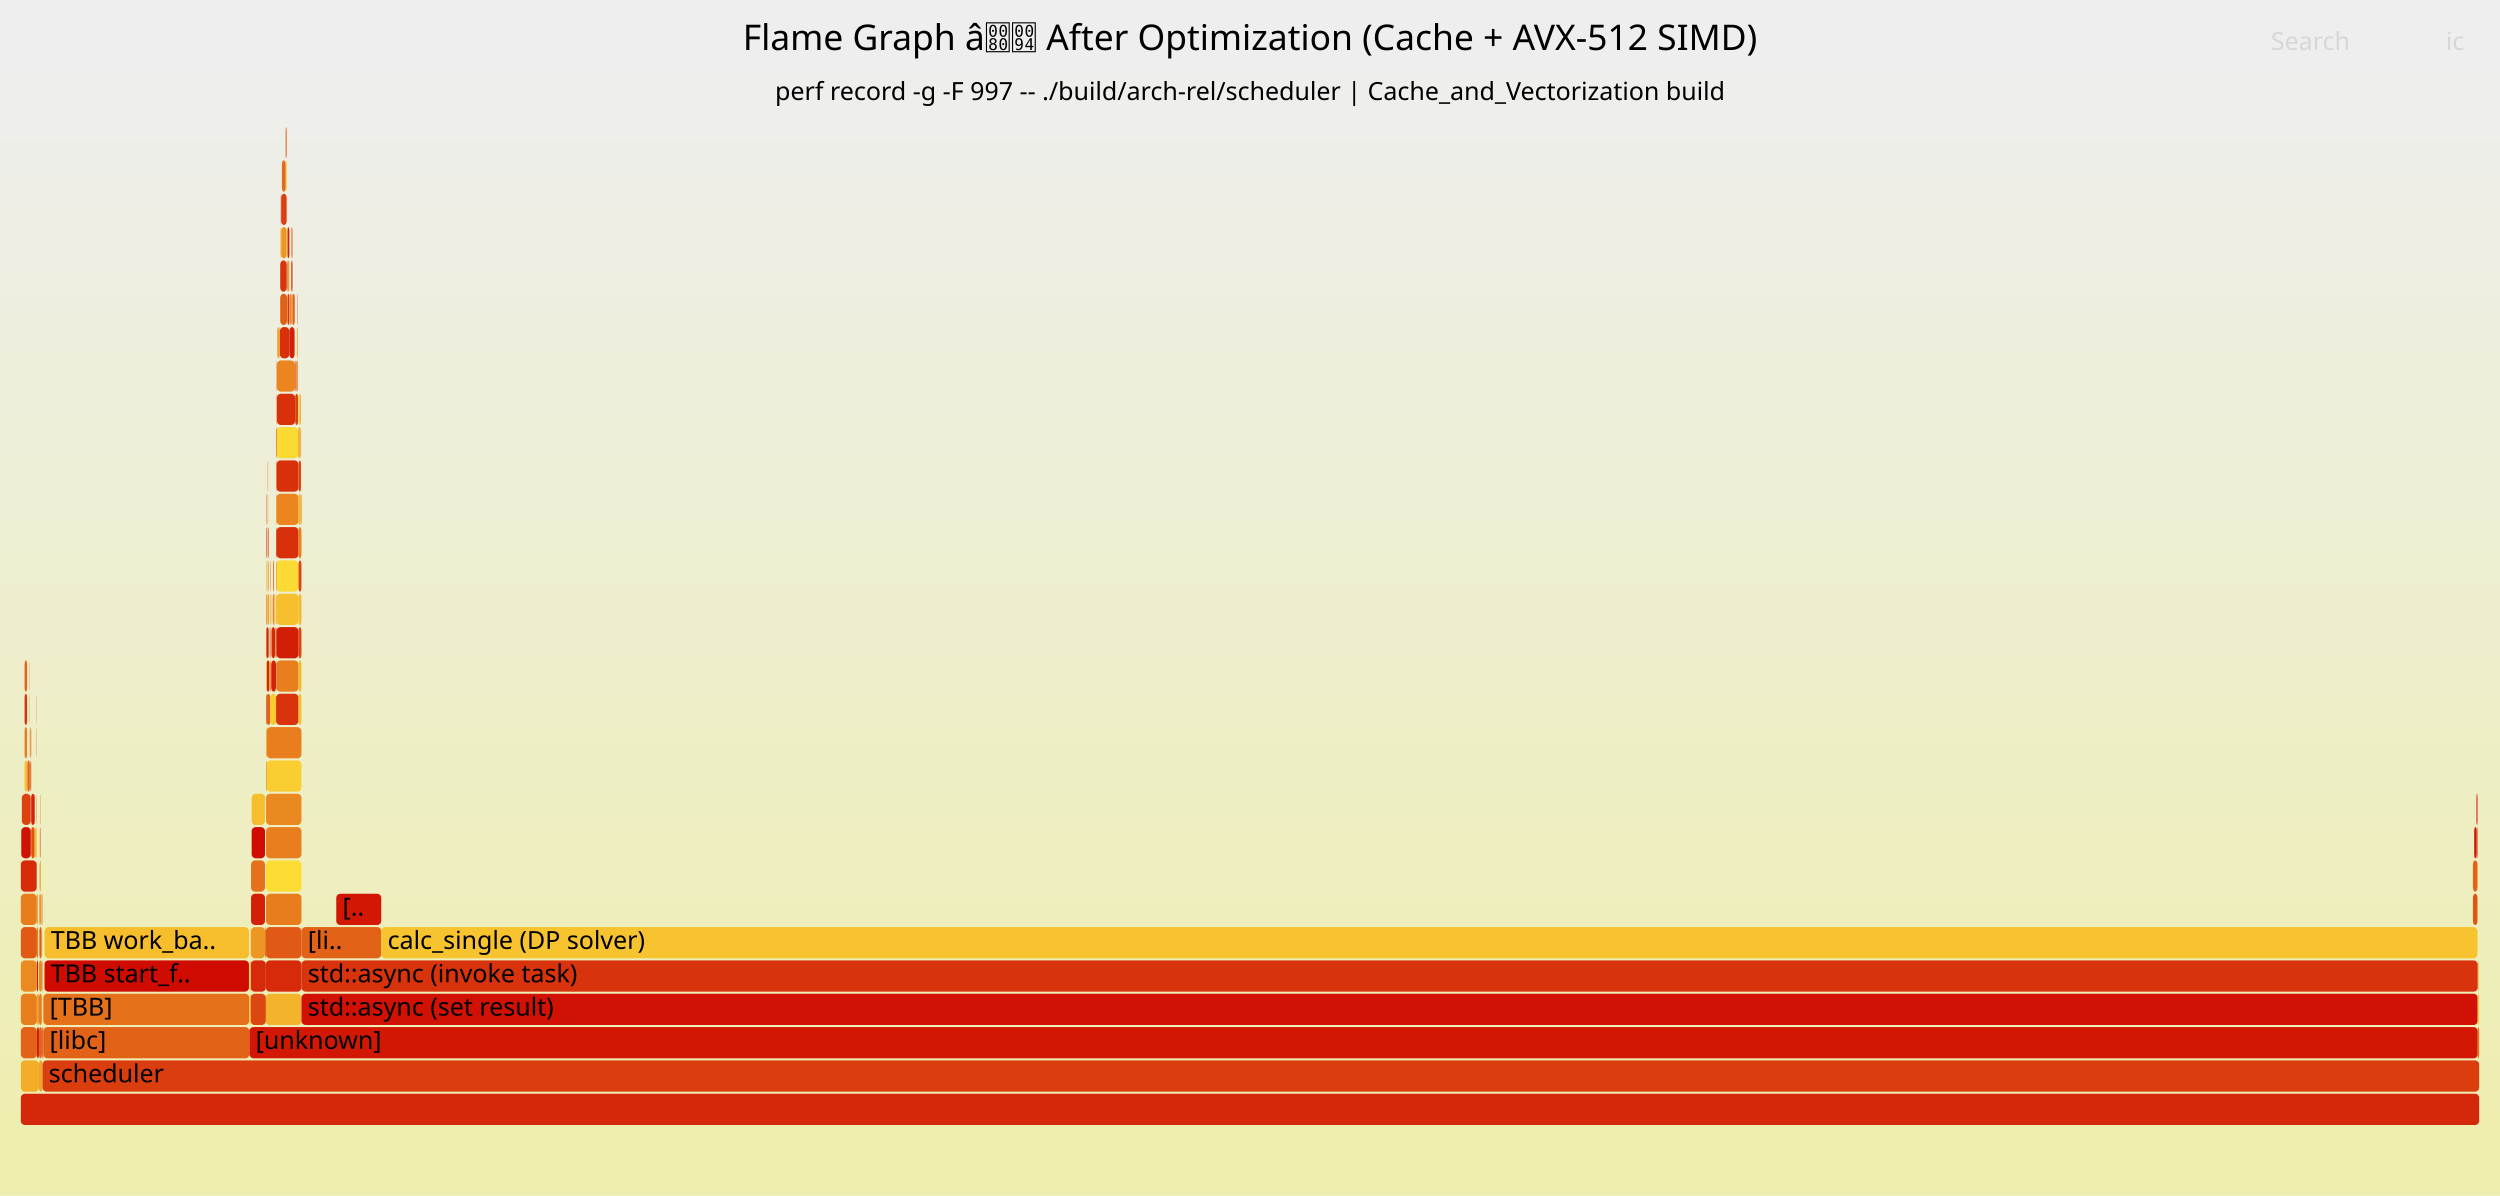
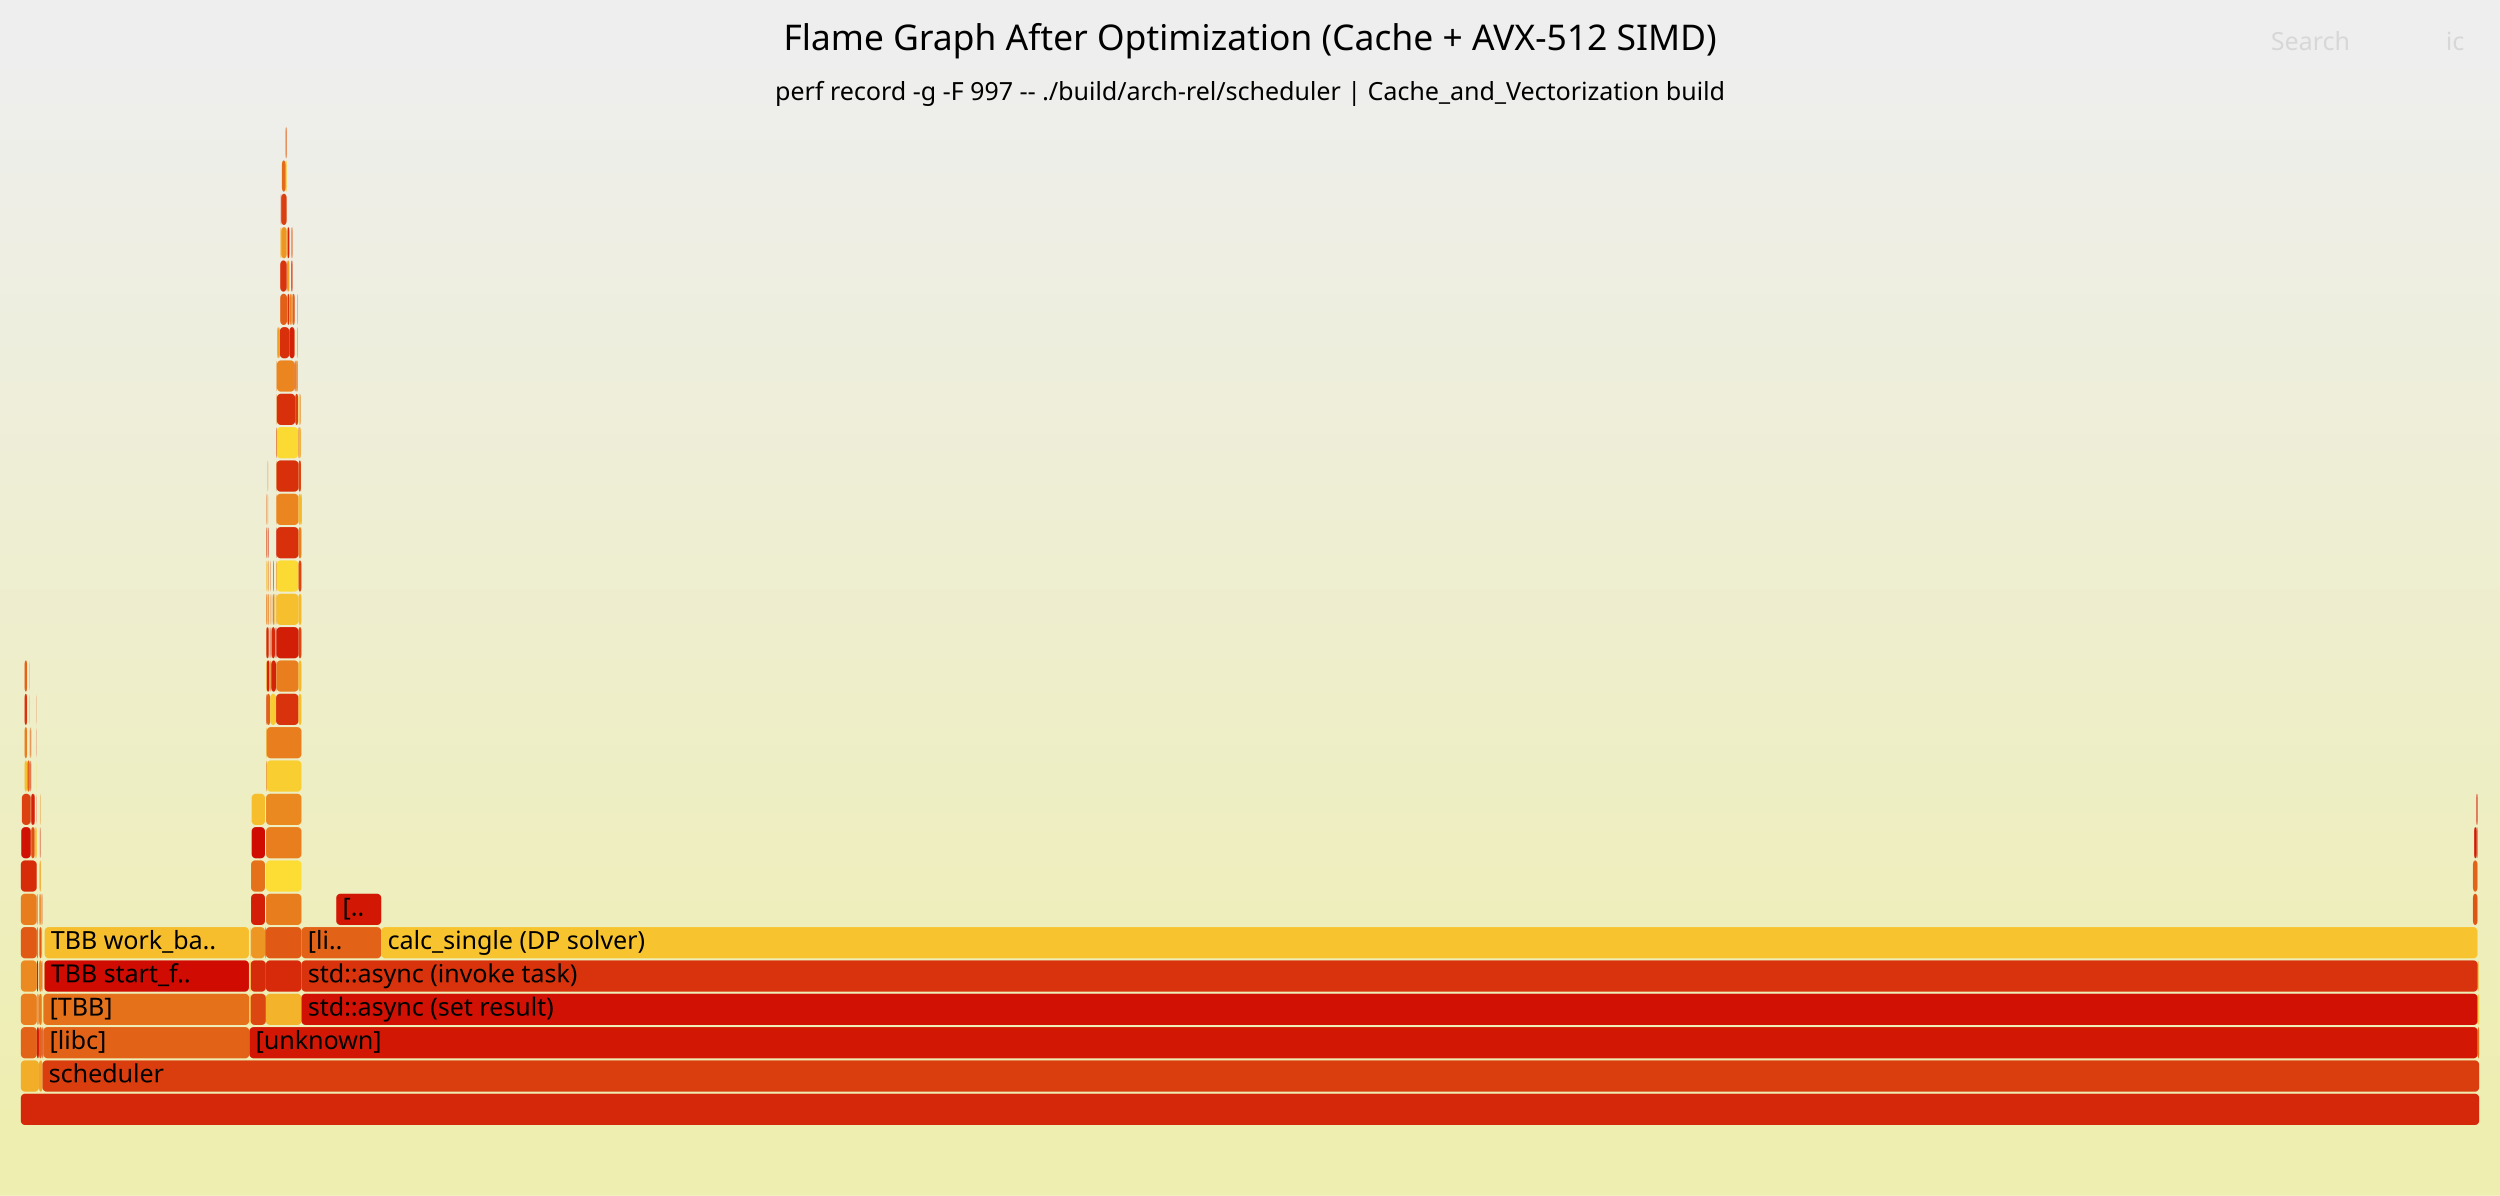
<svg xmlns="http://www.w3.org/2000/svg" version="1.1" width="1200" height="574" viewBox="0 0 1200 574">
  <defs>
    <linearGradient id="background" y1="0" y2="1" x1="0" x2="0">
      <stop stop-color="#eeeeee" offset="5%" />
      <stop stop-color="#eeeeb0" offset="95%" />
    </linearGradient>
  </defs>
  <style type="text/css">
	text { font-family:Verdana; font-size:12px; fill:rgb(0,0,0); }
	#search, #ignorecase { opacity:0.1; cursor:pointer; }
	#search:hover, #search.show, #ignorecase:hover, #ignorecase.show { opacity:1; }
	#subtitle { text-anchor:middle; font-color:rgb(160,160,160); }
	#title { text-anchor:middle; font-size:17px}
	#unzoom { cursor:pointer; }
	#frames &gt; *:hover { stroke:black; stroke-width:0.5; cursor:pointer; }
	.hide { display:none; }
	.parent { opacity:0.5; }
</style>
  <rect x="0.0" y="0" width="1200.0" height="574.0" fill="url(#background)" />
-   <text id="title" x="600.00" y="24">Flame Graph â After Optimization (Cache + AVX-512 SIMD)</text>
+   <text id="title" x="600.00" y="24">Flame Graph After Optimization (Cache + AVX-512 SIMD)</text>
  <text id="subtitle" x="600.00" y="48">perf record -g -F 997 -- ./build/arch-rel/scheduler  |  Cache_and_Vectorization build</text>
  <text id="details" x="10.00" y="557"> </text>
  <text id="unzoom" x="10.00" y="24" class="hide">Reset Zoom</text>
  <text id="search" x="1090.00" y="24">Search</text>
  <text id="ignorecase" x="1174.00" y="24">ic</text>
  <text id="matched" x="1090.00" y="557"> </text>
  <g id="frames">
    <g>
      <rect x="14.3" y="349" width="0.1" height="15.0" fill="rgb(231,121,29)" rx="2" ry="2" />
      <text x="17.34" y="359.5" />
    </g>
    <g>
      <rect x="141.7" y="189" width="1.4" height="15.0" fill="rgb(219,64,15)" rx="2" ry="2" />
      <text x="144.73" y="199.5" />
    </g>
    <g>
      <rect x="131.8" y="285" width="0.2" height="15.0" fill="rgb(224,91,21)" rx="2" ry="2" />
      <text x="134.76" y="295.5" />
    </g>
    <g>
      <rect x="18.7" y="461" width="1.4" height="15.0" fill="rgb(235,138,33)" rx="2" ry="2" />
      <text x="21.70" y="471.5" />
    </g>
    <g>
      <rect x="11.8" y="317" width="1.2" height="15.0" fill="rgb(226,98,23)" rx="2" ry="2" />
      <text x="14.81" y="327.5" />
    </g>
    <g>
      <rect x="127.7" y="301" width="0.3" height="15.0" fill="rgb(220,71,17)" rx="2" ry="2" />
      <text x="130.69" y="311.5" />
    </g>
    <g>
      <rect x="137.6" y="109" width="0.2" height="15.0" fill="rgb(254,226,54)" rx="2" ry="2" />
      <text x="140.60" y="119.5" />
    </g>
    <g>
      <rect x="132.7" y="269" width="10.6" height="15.0" fill="rgb(252,218,52)" rx="2" ry="2" />
      <text x="135.69" y="279.5" />
    </g>
    <g>
      <rect x="119.7" y="477" width="0.6" height="15.0" fill="rgb(251,213,51)" rx="2" ry="2" />
      <text x="122.72" y="487.5" />
    </g>
    <g>
      <rect x="127.7" y="349" width="0.3" height="15.0" fill="rgb(245,186,44)" rx="2" ry="2" />
      <text x="130.69" y="359.5" />
    </g>
    <g>
      <rect x="19.2" y="381" width="0.2" height="15.0" fill="rgb(235,140,33)" rx="2" ry="2" />
      <text x="22.20" y="391.5" />
    </g>
    <g>
      <rect x="120.3" y="461" width="7.3" height="15.0" fill="rgb(214,43,10)" rx="2" ry="2" />
      <text x="123.29" y="471.5" />
    </g>
    <g>
      <rect x="120.5" y="445" width="6.7" height="15.0" fill="rgb(237,150,36)" rx="2" ry="2" />
      <text x="123.49" y="455.5" />
    </g>
    <g>
      <rect x="130.2" y="285" width="0.2" height="15.0" fill="rgb(243,176,42)" rx="2" ry="2" />
      <text x="133.16" y="295.5" />
    </g>
    <g>
      <rect x="132.7" y="205" width="10.4" height="15.0" fill="rgb(252,218,52)" rx="2" ry="2" />
      <text x="135.69" y="215.5" />
    </g>
    <g>
      <rect x="132.5" y="269" width="0.2" height="15.0" fill="rgb(228,108,25)" rx="2" ry="2" />
      <text x="135.46" y="279.5" />
    </g>
    <g>
      <rect x="132.5" y="237" width="0.2" height="15.0" fill="rgb(233,129,30)" rx="2" ry="2" />
      <text x="135.46" y="247.5" />
    </g>
    <g>
      <rect x="1189.5" y="461" width="0.3" height="15.0" fill="rgb(243,176,42)" rx="2" ry="2" />
      <text x="1192.54" y="471.5" />
    </g>
    <g>
      <rect x="128.0" y="365" width="16.7" height="15.0" fill="rgb(249,206,49)" rx="2" ry="2" />
      <text x="131.02" y="375.5" />
    </g>
    <g>
      <rect x="128.0" y="317" width="1.4" height="15.0" fill="rgb(212,36,8)" rx="2" ry="2" />
      <text x="131.04" y="327.5" />
    </g>
    <g>
      <rect x="132.5" y="285" width="0.2" height="15.0" fill="rgb(233,129,30)" rx="2" ry="2" />
      <text x="135.46" y="295.5" />
    </g>
    <g>
      <rect x="120.5" y="429" width="6.7" height="15.0" fill="rgb(211,31,7)" rx="2" ry="2" />
      <text x="123.49" y="439.5" />
    </g>
    <g>
      <rect x="143.3" y="301" width="1.4" height="15.0" fill="rgb(220,71,17)" rx="2" ry="2" />
      <text x="146.30" y="311.5" />
    </g>
    <g>
      <rect x="17.6" y="413" width="0.1" height="15.0" fill="rgb(232,126,30)" rx="2" ry="2" />
      <text x="20.62" y="423.5" />
    </g>
    <g>
      <rect x="17.6" y="429" width="0.1" height="15.0" fill="rgb(210,23,5)" rx="2" ry="2" />
      <text x="20.62" y="439.5" />
    </g>
    <g>
      <rect x="17.7" y="477" width="0.6" height="15.0" fill="rgb(241,165,39)" rx="2" ry="2" />
      <text x="20.73" y="487.5" />
    </g>
    <g>
      <rect x="19.1" y="413" width="0.5" height="15.0" fill="rgb(241,167,40)" rx="2" ry="2" />
      <text x="22.05" y="423.5" />
    </g>
    <g>
      <rect x="128.0" y="349" width="16.7" height="15.0" fill="rgb(232,126,30)" rx="2" ry="2" />
      <text x="131.02" y="359.5" />
    </g>
    <g>
      <rect x="127.6" y="477" width="17.1" height="15.0" fill="rgb(243,179,42)" rx="2" ry="2" />
      <text x="130.64" y="487.5" />
    </g>
    <g>
      <rect x="18.7" y="477" width="1.4" height="15.0" fill="rgb(232,126,30)" rx="2" ry="2" />
      <text x="21.70" y="487.5" />
    </g>
    <g>
      <rect x="142.3" y="173" width="0.5" height="15.0" fill="rgb(228,108,25)" rx="2" ry="2" />
      <text x="145.32" y="183.5" />
    </g>
    <g>
      <rect x="17.9" y="429" width="0.3" height="15.0" fill="rgb(226,98,23)" rx="2" ry="2" />
      <text x="20.93" y="439.5" />
    </g>
    <g>
      <rect x="17.6" y="397" width="0.1" height="15.0" fill="rgb(227,104,24)" rx="2" ry="2" />
      <text x="20.62" y="407.5" />
    </g>
    <g>
      <rect x="18.9" y="429" width="0.7" height="15.0" fill="rgb(232,125,30)" rx="2" ry="2" />
      <text x="21.92" y="439.5" />
    </g>
    <g>
      <rect x="138.1" y="109" width="0.8" height="15.0" fill="rgb(212,35,8)" rx="2" ry="2" />
      <text x="141.05" y="119.5" />
    </g>
    <g>
      <rect x="134.6" y="109" width="0.2" height="15.0" fill="rgb(246,191,45)" rx="2" ry="2" />
      <text x="137.58" y="119.5" />
    </g>
    <g>
      <rect x="128.0" y="333" width="1.7" height="15.0" fill="rgb(226,99,23)" rx="2" ry="2" />
      <text x="131.02" y="343.5" />
    </g>
    <g>
      <rect x="132.9" y="189" width="8.8" height="15.0" fill="rgb(215,48,11)" rx="2" ry="2" />
      <text x="135.91" y="199.5" />
    </g>
    <g>
      <rect x="144.7" y="445" width="38.3" height="15.0" fill="rgb(226,98,23)" rx="2" ry="2" />
      <text x="147.74" y="455.5">[li..</text>
    </g>
    <g>
      <rect x="20.1" y="477" width="0.2" height="15.0" fill="rgb(250,209,50)" rx="2" ry="2" />
      <text x="23.08" y="487.5" />
    </g>
    <g>
      <rect x="13.1" y="365" width="1.2" height="15.0" fill="rgb(226,98,23)" rx="2" ry="2" />
      <text x="16.10" y="375.5" />
    </g>
    <g>
      <rect x="134.3" y="157" width="4.6" height="15.0" fill="rgb(215,48,11)" rx="2" ry="2" />
      <text x="137.27" y="167.5" />
    </g>
    <g>
      <rect x="132.5" y="173" width="0.2" height="15.0" fill="rgb(233,132,31)" rx="2" ry="2" />
      <text x="135.46" y="183.5" />
    </g>
    <g>
      <rect x="143.1" y="205" width="0.2" height="15.0" fill="rgb(219,64,15)" rx="2" ry="2" />
      <text x="146.07" y="215.5" />
    </g>
    <g>
      <rect x="132.5" y="205" width="0.2" height="15.0" fill="rgb(209,18,4)" rx="2" ry="2" />
      <text x="135.46" y="215.5" />
    </g>
    <g>
      <rect x="11.8" y="349" width="1.2" height="15.0" fill="rgb(232,126,30)" rx="2" ry="2" />
      <text x="14.81" y="359.5" />
    </g>
    <g>
      <rect x="132.7" y="253" width="10.6" height="15.0" fill="rgb(215,48,11)" rx="2" ry="2" />
      <text x="135.69" y="263.5" />
    </g>
    <g>
      <rect x="142.8" y="141" width="0.2" height="15.0" fill="rgb(226,98,23)" rx="2" ry="2" />
      <text x="145.80" y="151.5" />
    </g>
    <g>
      <rect x="143.3" y="253" width="1.4" height="15.0" fill="rgb(233,129,30)" rx="2" ry="2" />
      <text x="146.30" y="263.5" />
    </g>
    <g>
      <rect x="127.8" y="237" width="0.2" height="15.0" fill="rgb(226,98,23)" rx="2" ry="2" />
      <text x="130.78" y="247.5" />
    </g>
    <g>
      <rect x="20.8" y="493" width="98.9" height="15.0" fill="rgb(226,98,23)" rx="2" ry="2" />
      <text x="23.79" y="503.5">[libc]</text>
    </g>
    <g>
      <rect x="1187.0" y="413" width="2.2" height="15.0" fill="rgb(226,98,23)" rx="2" ry="2" />
      <text x="1190.01" y="423.5" />
    </g>
    <g>
      <rect x="14.4" y="349" width="0.3" height="15.0" fill="rgb(226,98,23)" rx="2" ry="2" />
      <text x="17.44" y="359.5" />
    </g>
    <g>
      <rect x="10.0" y="525" width="1180.0" height="15.0" fill="rgb(213,39,9)" rx="2" ry="2" />
      <text x="13.00" y="535.5" />
    </g>
    <g>
      <rect x="132.7" y="301" width="10.6" height="15.0" fill="rgb(211,30,7)" rx="2" ry="2" />
      <text x="135.69" y="311.5" />
    </g>
    <g>
      <rect x="144.5" y="237" width="0.2" height="15.0" fill="rgb(226,98,23)" rx="2" ry="2" />
      <text x="147.50" y="247.5" />
    </g>
    <g>
      <rect x="127.7" y="317" width="0.3" height="15.0" fill="rgb(245,186,44)" rx="2" ry="2" />
      <text x="130.69" y="327.5" />
    </g>
    <g>
      <rect x="17.7" y="445" width="0.6" height="15.0" fill="rgb(232,125,29)" rx="2" ry="2" />
      <text x="20.73" y="455.5" />
    </g>
    <g>
      <rect x="21.3" y="461" width="98.2" height="15.0" fill="rgb(207,11,2)" rx="2" ry="2" />
      <text x="24.34" y="471.5">TBB start_f..</text>
    </g>
    <g>
      <rect x="14.9" y="365" width="0.1" height="15.0" fill="rgb(222,82,19)" rx="2" ry="2" />
      <text x="17.86" y="375.5" />
    </g>
    <g>
      <rect x="132.2" y="301" width="0.3" height="15.0" fill="rgb(254,228,54)" rx="2" ry="2" />
      <text x="135.21" y="311.5" />
    </g>
    <g>
      <rect x="10.2" y="397" width="4.6" height="15.0" fill="rgb(208,18,4)" rx="2" ry="2" />
      <text x="13.24" y="407.5" />
    </g>
    <g>
      <rect x="129.7" y="317" width="0.2" height="15.0" fill="rgb(219,64,15)" rx="2" ry="2" />
      <text x="132.66" y="327.5" />
    </g>
    <g>
      <rect x="16.8" y="397" width="0.8" height="15.0" fill="rgb(247,196,46)" rx="2" ry="2" />
      <text x="19.78" y="407.5" />
    </g>
    <g>
      <rect x="143.3" y="189" width="0.9" height="15.0" fill="rgb(250,207,49)" rx="2" ry="2" />
      <text x="146.30" y="199.5" />
    </g>
    <g>
      <rect x="135.0" y="93" width="2.6" height="15.0" fill="rgb(218,64,15)" rx="2" ry="2" />
      <text x="138.04" y="103.5" />
    </g>
    <g>
      <rect x="18.5" y="477" width="0.2" height="15.0" fill="rgb(224,89,21)" rx="2" ry="2" />
      <text x="21.55" y="487.5" />
    </g>
    <g>
      <rect x="132.7" y="317" width="10.6" height="15.0" fill="rgb(232,126,30)" rx="2" ry="2" />
      <text x="135.69" y="327.5" />
    </g>
    <g>
      <rect x="18.7" y="493" width="1.4" height="15.0" fill="rgb(226,98,23)" rx="2" ry="2" />
      <text x="21.70" y="503.5" />
    </g>
    <g>
      <rect x="128.5" y="253" width="0.2" height="15.0" fill="rgb(221,75,18)" rx="2" ry="2" />
      <text x="131.51" y="263.5" />
    </g>
    <g>
      <rect x="132.5" y="189" width="0.2" height="15.0" fill="rgb(233,129,30)" rx="2" ry="2" />
      <text x="135.46" y="199.5" />
    </g>
    <g>
      <rect x="137.1" y="77" width="0.5" height="15.0" fill="rgb(248,200,48)" rx="2" ry="2" />
      <text x="140.08" y="87.5" />
    </g>
    <g>
      <rect x="119.7" y="493" width="1069.6" height="15.0" fill="rgb(210,24,5)" rx="2" ry="2" />
      <text x="122.71" y="503.5">[unknown]</text>
    </g>
    <g>
      <rect x="14.8" y="397" width="0.2" height="15.0" fill="rgb(234,136,32)" rx="2" ry="2" />
      <text x="17.77" y="407.5" />
    </g>
    <g>
      <rect x="128.5" y="285" width="0.4" height="15.0" fill="rgb(219,67,16)" rx="2" ry="2" />
      <text x="131.51" y="295.5" />
    </g>
    <g>
      <rect x="129.2" y="285" width="0.2" height="15.0" fill="rgb(251,214,51)" rx="2" ry="2" />
      <text x="132.17" y="295.5" />
    </g>
    <g>
      <rect x="120.8" y="381" width="6.4" height="15.0" fill="rgb(246,190,45)" rx="2" ry="2" />
      <text x="123.84" y="391.5" />
    </g>
    <g>
      <rect x="142.8" y="157" width="0.2" height="15.0" fill="rgb(216,51,12)" rx="2" ry="2" />
      <text x="145.80" y="167.5" />
    </g>
    <g>
      <rect x="17.7" y="461" width="0.6" height="15.0" fill="rgb(210,24,5)" rx="2" ry="2" />
      <text x="20.73" y="471.5" />
    </g>
    <g>
      <rect x="135.3" y="77" width="1.8" height="15.0" fill="rgb(228,107,25)" rx="2" ry="2" />
      <text x="138.35" y="87.5" />
    </g>
    <g>
      <rect x="142.8" y="173" width="0.2" height="15.0" fill="rgb(233,129,30)" rx="2" ry="2" />
      <text x="145.80" y="183.5" />
    </g>
    <g>
      <rect x="139.7" y="141" width="0.2" height="15.0" fill="rgb(228,108,25)" rx="2" ry="2" />
      <text x="142.74" y="151.5" />
    </g>
    <g>
      <rect x="132.5" y="301" width="0.2" height="15.0" fill="rgb(209,18,4)" rx="2" ry="2" />
      <text x="135.46" y="311.5" />
    </g>
    <g>
      <rect x="128.5" y="269" width="0.4" height="15.0" fill="rgb(233,129,30)" rx="2" ry="2" />
      <text x="131.51" y="279.5" />
    </g>
    <g>
      <rect x="127.7" y="397" width="17.0" height="15.0" fill="rgb(232,126,30)" rx="2" ry="2" />
      <text x="130.68" y="407.5" />
    </g>
    <g>
      <rect x="132.9" y="173" width="8.6" height="15.0" fill="rgb(234,133,31)" rx="2" ry="2" />
      <text x="135.91" y="183.5" />
    </g>
    <g>
      <rect x="14.9" y="349" width="0.1" height="15.0" fill="rgb(226,98,23)" rx="2" ry="2" />
      <text x="17.86" y="359.5" />
    </g>
    <g>
      <rect x="18.9" y="397" width="0.1" height="15.0" fill="rgb(246,191,45)" rx="2" ry="2" />
      <text x="21.92" y="407.5" />
    </g>
    <g>
      <rect x="144.7" y="477" width="1044.6" height="15.0" fill="rgb(208,17,4)" rx="2" ry="2" />
      <text x="147.74" y="487.5">std::async (set result)</text>
    </g>
    <g>
      <rect x="10.5" y="381" width="4.2" height="15.0" fill="rgb(219,66,15)" rx="2" ry="2" />
      <text x="13.48" y="391.5" />
    </g>
    <g>
      <rect x="144.2" y="189" width="0.2" height="15.0" fill="rgb(226,98,23)" rx="2" ry="2" />
      <text x="147.15" y="199.5" />
    </g>
    <g>
      <rect x="131.1" y="269" width="0.4" height="15.0" fill="rgb(226,98,23)" rx="2" ry="2" />
      <text x="134.06" y="279.5" />
    </g>
    <g>
      <rect x="128.9" y="301" width="0.2" height="15.0" fill="rgb(213,40,9)" rx="2" ry="2" />
      <text x="131.88" y="311.5" />
    </g>
    <g>
      <rect x="132.5" y="333" width="10.8" height="15.0" fill="rgb(216,51,12)" rx="2" ry="2" />
      <text x="135.46" y="343.5" />
    </g>
    <g>
      <rect x="20.1" y="493" width="0.3" height="15.0" fill="rgb(210,24,5)" rx="2" ry="2" />
      <text x="23.08" y="503.5" />
    </g>
    <g>
      <rect x="1189.8" y="477" width="0.2" height="15.0" fill="rgb(247,193,46)" rx="2" ry="2" />
      <text x="1192.77" y="487.5" />
    </g>
    <g>
      <rect x="142.5" y="157" width="0.3" height="15.0" fill="rgb(250,207,49)" rx="2" ry="2" />
      <text x="145.54" y="167.5" />
    </g>
    <g>
      <rect x="128.0" y="285" width="0.3" height="15.0" fill="rgb(232,126,30)" rx="2" ry="2" />
      <text x="131.04" y="295.5" />
    </g>
    <g>
      <rect x="129.9" y="317" width="0.3" height="15.0" fill="rgb(226,98,23)" rx="2" ry="2" />
      <text x="132.94" y="327.5" />
    </g>
    <g>
      <rect x="120.3" y="477" width="7.3" height="15.0" fill="rgb(220,71,17)" rx="2" ry="2" />
      <text x="123.29" y="487.5" />
    </g>
    <g>
      <rect x="119.9" y="461" width="0.4" height="15.0" fill="rgb(247,193,46)" rx="2" ry="2" />
      <text x="122.91" y="471.5" />
    </g>
    <g>
      <rect x="161.4" y="429" width="21.6" height="15.0" fill="rgb(210,24,5)" rx="2" ry="2" />
      <text x="164.42" y="439.5">[..</text>
    </g>
    <g>
      <rect x="1187.0" y="429" width="2.2" height="15.0" fill="rgb(223,86,20)" rx="2" ry="2" />
      <text x="1190.01" y="439.5" />
    </g>
    <g>
      <rect x="11.8" y="365" width="1.2" height="15.0" fill="rgb(247,193,46)" rx="2" ry="2" />
      <text x="14.81" y="375.5" />
    </g>
    <g>
      <rect x="18.3" y="477" width="0.2" height="15.0" fill="rgb(232,125,29)" rx="2" ry="2" />
      <text x="21.30" y="487.5" />
    </g>
    <g>
      <rect x="144.7" y="461" width="1044.6" height="15.0" fill="rgb(216,51,12)" rx="2" ry="2" />
      <text x="147.74" y="471.5">std::async (invoke task)</text>
    </g>
    <g>
      <rect x="10.0" y="493" width="7.7" height="15.0" fill="rgb(226,98,23)" rx="2" ry="2" />
      <text x="13.00" y="503.5" />
    </g>
    <g>
      <rect x="21.2" y="461" width="0.1" height="15.0" fill="rgb(254,228,54)" rx="2" ry="2" />
      <text x="24.20" y="471.5" />
    </g>
    <g>
      <rect x="143.3" y="333" width="1.4" height="15.0" fill="rgb(246,191,45)" rx="2" ry="2" />
      <text x="146.30" y="343.5" />
    </g>
    <g>
      <rect x="139.7" y="125" width="0.2" height="15.0" fill="rgb(209,18,4)" rx="2" ry="2" />
      <text x="142.74" y="135.5" />
    </g>
    <g>
      <rect x="10.0" y="461" width="7.7" height="15.0" fill="rgb(235,138,33)" rx="2" ry="2" />
      <text x="13.00" y="471.5" />
    </g>
    <g>
      <rect x="127.7" y="413" width="17.0" height="15.0" fill="rgb(253,221,52)" rx="2" ry="2" />
      <text x="130.68" y="423.5" />
    </g>
    <g>
      <rect x="128.5" y="221" width="0.2" height="15.0" fill="rgb(232,126,30)" rx="2" ry="2" />
      <text x="131.51" y="231.5" />
    </g>
    <g>
      <rect x="138.9" y="157" width="2.5" height="15.0" fill="rgb(212,32,7)" rx="2" ry="2" />
      <text x="141.93" y="167.5" />
    </g>
    <g>
      <rect x="10.0" y="445" width="7.7" height="15.0" fill="rgb(224,89,21)" rx="2" ry="2" />
      <text x="13.00" y="455.5" />
    </g>
    <g>
      <rect x="127.7" y="381" width="17.0" height="15.0" fill="rgb(234,137,32)" rx="2" ry="2" />
      <text x="130.69" y="391.5" />
    </g>
    <g>
      <rect x="20.8" y="477" width="98.8" height="15.0" fill="rgb(229,113,27)" rx="2" ry="2" />
      <text x="23.82" y="487.5">[TBB]</text>
    </g>
    <g>
      <rect x="140.4" y="141" width="1.0" height="15.0" fill="rgb(226,98,23)" rx="2" ry="2" />
      <text x="143.41" y="151.5" />
    </g>
    <g>
      <rect x="138.1" y="125" width="0.8" height="15.0" fill="rgb(239,159,38)" rx="2" ry="2" />
      <text x="141.05" y="135.5" />
    </g>
    <g>
      <rect x="143.3" y="269" width="1.4" height="15.0" fill="rgb(220,71,17)" rx="2" ry="2" />
      <text x="146.30" y="279.5" />
    </g>
    <g>
      <rect x="127.7" y="365" width="0.3" height="15.0" fill="rgb(232,126,30)" rx="2" ry="2" />
      <text x="130.69" y="375.5" />
    </g>
    <g>
      <rect x="137.6" y="125" width="0.2" height="15.0" fill="rgb(228,108,25)" rx="2" ry="2" />
      <text x="140.60" y="135.5" />
    </g>
    <g>
      <rect x="11.8" y="333" width="1.2" height="15.0" fill="rgb(216,51,12)" rx="2" ry="2" />
      <text x="14.81" y="343.5" />
    </g>
    <g>
      <rect x="129.7" y="285" width="0.2" height="15.0" fill="rgb(233,129,30)" rx="2" ry="2" />
      <text x="132.66" y="295.5" />
    </g>
    <g>
      <rect x="143.3" y="285" width="1.4" height="15.0" fill="rgb(245,186,44)" rx="2" ry="2" />
      <text x="146.30" y="295.5" />
    </g>
    <g>
      <rect x="17.7" y="493" width="1.0" height="15.0" fill="rgb(210,24,5)" rx="2" ry="2" />
      <text x="20.73" y="503.5" />
    </g>
    <g>
      <rect x="10.0" y="477" width="7.7" height="15.0" fill="rgb(232,126,30)" rx="2" ry="2" />
      <text x="13.00" y="487.5" />
    </g>
    <g>
      <rect x="130.2" y="317" width="2.3" height="15.0" fill="rgb(212,36,8)" rx="2" ry="2" />
      <text x="133.16" y="327.5" />
    </g>
    <g>
      <rect x="141.7" y="173" width="0.3" height="15.0" fill="rgb(226,99,23)" rx="2" ry="2" />
      <text x="144.73" y="183.5" />
    </g>
    <g>
      <rect x="120.8" y="397" width="6.4" height="15.0" fill="rgb(207,11,2)" rx="2" ry="2" />
      <text x="123.84" y="407.5" />
    </g>
    <g>
      <rect x="132.5" y="317" width="0.2" height="15.0" fill="rgb(228,108,25)" rx="2" ry="2" />
      <text x="135.46" y="327.5" />
    </g>
    <g>
      <rect x="128.7" y="253" width="0.2" height="15.0" fill="rgb(209,19,4)" rx="2" ry="2" />
      <text x="131.70" y="263.5" />
    </g>
    <g>
      <rect x="127.7" y="253" width="0.3" height="15.0" fill="rgb(220,71,17)" rx="2" ry="2" />
      <text x="130.71" y="263.5" />
    </g>
    <g>
      <rect x="10.0" y="509" width="8.7" height="15.0" fill="rgb(242,173,41)" rx="2" ry="2" />
      <text x="13.00" y="519.5" />
    </g>
    <g>
      <rect x="10.0" y="429" width="7.6" height="15.0" fill="rgb(232,125,30)" rx="2" ry="2" />
      <text x="13.00" y="439.5" />
    </g>
    <g>
      <rect x="128.0" y="301" width="0.9" height="15.0" fill="rgb(213,41,9)" rx="2" ry="2" />
      <text x="131.04" y="311.5" />
    </g>
    <g>
      <rect x="119.7" y="461" width="0.2" height="15.0" fill="rgb(249,204,48)" rx="2" ry="2" />
      <text x="122.72" y="471.5" />
    </g>
    <g>
      <rect x="183.0" y="445" width="1006.2" height="15.0" fill="rgb(247,196,47)" rx="2" ry="2" />
      <text x="186.04" y="455.5">calc_single (DP solver)</text>
    </g>
    <g>
      <rect x="137.1" y="61" width="0.5" height="15.0" fill="rgb(226,98,23)" rx="2" ry="2" />
      <text x="140.08" y="71.5" />
    </g>
    <g>
      <rect x="127.6" y="445" width="17.1" height="15.0" fill="rgb(224,89,21)" rx="2" ry="2" />
      <text x="130.64" y="455.5" />
    </g>
    <g>
      <rect x="21.4" y="445" width="98.1" height="15.0" fill="rgb(246,190,45)" rx="2" ry="2" />
      <text x="24.38" y="455.5">TBB work_ba..</text>
    </g>
    <g>
      <rect x="1188.7" y="381" width="0.5" height="15.0" fill="rgb(210,24,5)" rx="2" ry="2" />
      <text x="1191.66" y="391.5" />
    </g>
    <g>
      <rect x="134.8" y="109" width="0.2" height="15.0" fill="rgb(233,129,30)" rx="2" ry="2" />
      <text x="137.80" y="119.5" />
    </g>
    <g>
      <rect x="14.8" y="381" width="0.2" height="15.0" fill="rgb(212,34,8)" rx="2" ry="2" />
      <text x="17.77" y="391.5" />
    </g>
    <g>
      <rect x="127.7" y="333" width="0.3" height="15.0" fill="rgb(220,71,17)" rx="2" ry="2" />
      <text x="130.69" y="343.5" />
    </g>
    <g>
      <rect x="143.3" y="317" width="1.4" height="15.0" fill="rgb(245,186,44)" rx="2" ry="2" />
      <text x="146.30" y="327.5" />
    </g>
    <g>
      <rect x="133.4" y="157" width="0.9" height="15.0" fill="rgb(239,159,38)" rx="2" ry="2" />
      <text x="136.38" y="167.5" />
    </g>
    <g>
      <rect x="132.7" y="237" width="10.6" height="15.0" fill="rgb(234,133,31)" rx="2" ry="2" />
      <text x="135.69" y="247.5" />
    </g>
    <g>
      <rect x="17.6" y="333" width="0.1" height="15.0" fill="rgb(219,67,16)" rx="2" ry="2" />
      <text x="20.62" y="343.5" />
    </g>
    <g>
      <rect x="15.0" y="381" width="1.6" height="15.0" fill="rgb(212,34,8)" rx="2" ry="2" />
      <text x="17.99" y="391.5" />
    </g>
    <g>
      <rect x="143.3" y="205" width="1.1" height="15.0" fill="rgb(245,186,44)" rx="2" ry="2" />
      <text x="146.30" y="215.5" />
    </g>
    <g>
      <rect x="142.0" y="173" width="0.3" height="15.0" fill="rgb(233,132,31)" rx="2" ry="2" />
      <text x="144.97" y="183.5" />
    </g>
    <g>
      <rect x="131.5" y="285" width="0.2" height="15.0" fill="rgb(254,228,54)" rx="2" ry="2" />
      <text x="134.50" y="295.5" />
    </g>
    <g>
      <rect x="127.2" y="445" width="0.4" height="15.0" fill="rgb(226,98,23)" rx="2" ry="2" />
      <text x="130.20" y="455.5" />
    </g>
    <g>
      <rect x="132.5" y="253" width="0.2" height="15.0" fill="rgb(209,18,4)" rx="2" ry="2" />
      <text x="135.46" y="263.5" />
    </g>
    <g>
      <rect x="17.6" y="381" width="0.1" height="15.0" fill="rgb(207,9,2)" rx="2" ry="2" />
      <text x="20.62" y="391.5" />
    </g>
    <g>
      <rect x="139.9" y="109" width="0.5" height="15.0" fill="rgb(226,98,23)" rx="2" ry="2" />
      <text x="142.89" y="119.5" />
    </g>
    <g>
      <rect x="18.9" y="445" width="1.1" height="15.0" fill="rgb(224,89,21)" rx="2" ry="2" />
      <text x="21.85" y="455.5" />
    </g>
    <g>
      <rect x="20.1" y="445" width="0.2" height="15.0" fill="rgb(250,208,49)" rx="2" ry="2" />
      <text x="23.08" y="455.5" />
    </g>
    <g>
      <rect x="128.5" y="237" width="0.2" height="15.0" fill="rgb(233,131,31)" rx="2" ry="2" />
      <text x="131.51" y="247.5" />
    </g>
    <g>
      <rect x="132.7" y="285" width="10.6" height="15.0" fill="rgb(246,191,45)" rx="2" ry="2" />
      <text x="135.69" y="295.5" />
    </g>
    <g>
      <rect x="17.8" y="429" width="0.1" height="15.0" fill="rgb(247,194,46)" rx="2" ry="2" />
      <text x="20.79" y="439.5" />
    </g>
    <g>
      <rect x="120.5" y="413" width="6.7" height="15.0" fill="rgb(229,113,27)" rx="2" ry="2" />
      <text x="123.49" y="423.5" />
    </g>
    <g>
      <rect x="15.0" y="397" width="1.6" height="15.0" fill="rgb(222,82,19)" rx="2" ry="2" />
      <text x="17.99" y="407.5" />
    </g>
    <g>
      <rect x="127.7" y="269" width="0.3" height="15.0" fill="rgb(245,186,44)" rx="2" ry="2" />
      <text x="130.69" y="279.5" />
    </g>
    <g>
      <rect x="129.4" y="317" width="0.3" height="15.0" fill="rgb(250,211,50)" rx="2" ry="2" />
      <text x="132.41" y="327.5" />
    </g>
    <g>
      <rect x="10.0" y="413" width="7.6" height="15.0" fill="rgb(214,44,10)" rx="2" ry="2" />
      <text x="13.00" y="423.5" />
    </g>
    <g>
      <rect x="132.7" y="221" width="10.6" height="15.0" fill="rgb(215,48,11)" rx="2" ry="2" />
      <text x="135.69" y="231.5" />
    </g>
    <g>
      <rect x="17.6" y="365" width="0.1" height="15.0" fill="rgb(250,211,50)" rx="2" ry="2" />
      <text x="20.62" y="375.5" />
    </g>
    <g>
      <rect x="20.1" y="461" width="0.2" height="15.0" fill="rgb(210,24,5)" rx="2" ry="2" />
      <text x="23.08" y="471.5" />
    </g>
    <g>
      <rect x="134.8" y="93" width="0.2" height="15.0" fill="rgb(209,19,4)" rx="2" ry="2" />
      <text x="137.80" y="103.5" />
    </g>
    <g>
      <rect x="18.7" y="509" width="1.7" height="15.0" fill="rgb(240,163,39)" rx="2" ry="2" />
      <text x="21.70" y="519.5" />
    </g>
    <g>
      <rect x="20.1" y="429" width="0.2" height="15.0" fill="rgb(217,56,13)" rx="2" ry="2" />
      <text x="23.08" y="439.5" />
    </g>
    <g>
      <rect x="14.3" y="333" width="0.1" height="15.0" fill="rgb(226,98,23)" rx="2" ry="2" />
      <text x="17.34" y="343.5" />
    </g>
    <g>
      <rect x="129.7" y="269" width="0.2" height="15.0" fill="rgb(226,99,23)" rx="2" ry="2" />
      <text x="132.66" y="279.5" />
    </g>
    <g>
      <rect x="129.7" y="301" width="0.2" height="15.0" fill="rgb(214,43,10)" rx="2" ry="2" />
      <text x="132.66" y="311.5" />
    </g>
    <g>
      <rect x="139.9" y="141" width="0.5" height="15.0" fill="rgb(233,129,30)" rx="2" ry="2" />
      <text x="142.89" y="151.5" />
    </g>
    <g>
      <rect x="137.8" y="141" width="0.3" height="15.0" fill="rgb(235,139,33)" rx="2" ry="2" />
      <text x="140.83" y="151.5" />
    </g>
    <g>
      <rect x="127.7" y="285" width="0.3" height="15.0" fill="rgb(233,129,30)" rx="2" ry="2" />
      <text x="130.69" y="295.5" />
    </g>
    <g>
      <rect x="129.2" y="301" width="0.2" height="15.0" fill="rgb(233,129,30)" rx="2" ry="2" />
      <text x="132.17" y="311.5" />
    </g>
    <g>
      <rect x="20.4" y="509" width="1169.6" height="15.0" fill="rgb(218,62,14)" rx="2" ry="2" />
      <text x="23.37" y="519.5">scheduler</text>
    </g>
    <g>
      <rect x="133.1" y="157" width="0.3" height="15.0" fill="rgb(235,139,33)" rx="2" ry="2" />
      <text x="136.13" y="167.5" />
    </g>
    <g>
      <rect x="19.6" y="429" width="0.4" height="15.0" fill="rgb(241,167,40)" rx="2" ry="2" />
      <text x="22.63" y="439.5" />
    </g>
    <g>
      <rect x="130.2" y="301" width="0.2" height="15.0" fill="rgb(230,115,27)" rx="2" ry="2" />
      <text x="133.16" y="311.5" />
    </g>
    <g>
      <rect x="141.4" y="157" width="0.1" height="15.0" fill="rgb(228,108,25)" rx="2" ry="2" />
      <text x="144.35" y="167.5" />
    </g>
    <g>
      <rect x="130.4" y="301" width="1.6" height="15.0" fill="rgb(213,41,9)" rx="2" ry="2" />
      <text x="133.37" y="311.5" />
    </g>
    <g>
      <rect x="132.0" y="301" width="0.2" height="15.0" fill="rgb(213,40,9)" rx="2" ry="2" />
      <text x="134.96" y="311.5" />
    </g>
    <g>
      <rect x="135.0" y="109" width="2.6" height="15.0" fill="rgb(237,150,36)" rx="2" ry="2" />
      <text x="138.04" y="119.5" />
    </g>
    <g>
      <rect x="17.6" y="349" width="0.1" height="15.0" fill="rgb(212,34,8)" rx="2" ry="2" />
      <text x="20.62" y="359.5" />
    </g>
    <g>
      <rect x="129.7" y="333" width="2.8" height="15.0" fill="rgb(249,203,48)" rx="2" ry="2" />
      <text x="132.66" y="343.5" />
    </g>
    <g>
      <rect x="144.4" y="205" width="0.1" height="15.0" fill="rgb(226,98,23)" rx="2" ry="2" />
      <text x="147.36" y="215.5" />
    </g>
    <g>
      <rect x="138.1" y="141" width="0.8" height="15.0" fill="rgb(215,49,11)" rx="2" ry="2" />
      <text x="141.05" y="151.5" />
    </g>
    <g>
      <rect x="139.1" y="141" width="0.6" height="15.0" fill="rgb(233,132,31)" rx="2" ry="2" />
      <text x="142.13" y="151.5" />
    </g>
    <g>
      <rect x="128.3" y="285" width="0.2" height="15.0" fill="rgb(254,228,54)" rx="2" ry="2" />
      <text x="131.28" y="295.5" />
    </g>
    <g>
      <rect x="1189.3" y="477" width="0.5" height="15.0" fill="rgb(249,204,48)" rx="2" ry="2" />
      <text x="1192.32" y="487.5" />
    </g>
    <g>
      <rect x="1188.7" y="397" width="0.5" height="15.0" fill="rgb(214,43,10)" rx="2" ry="2" />
      <text x="1191.66" y="407.5" />
    </g>
    <g>
      <rect x="127.6" y="461" width="17.1" height="15.0" fill="rgb(214,42,10)" rx="2" ry="2" />
      <text x="130.64" y="471.5" />
    </g>
    <g>
      <rect x="14.3" y="317" width="0.1" height="15.0" fill="rgb(221,73,17)" rx="2" ry="2" />
      <text x="17.34" y="327.5" />
    </g>
    <g>
      <rect x="19.2" y="397" width="0.2" height="15.0" fill="rgb(213,39,9)" rx="2" ry="2" />
      <text x="22.17" y="407.5" />
    </g>
    <g>
      <rect x="19.1" y="397" width="0.1" height="15.0" fill="rgb(249,203,48)" rx="2" ry="2" />
      <text x="22.06" y="407.5" />
    </g>
    <g>
      <rect x="139.9" y="125" width="0.5" height="15.0" fill="rgb(216,51,12)" rx="2" ry="2" />
      <text x="142.89" y="135.5" />
    </g>
    <g>
      <rect x="14.3" y="365" width="0.1" height="15.0" fill="rgb(233,133,31)" rx="2" ry="2" />
      <text x="17.34" y="375.5" />
    </g>
    <g>
      <rect x="16.6" y="381" width="0.2" height="15.0" fill="rgb(212,34,8)" rx="2" ry="2" />
      <text x="19.61" y="391.5" />
    </g>
    <g>
      <rect x="16.6" y="397" width="0.2" height="15.0" fill="rgb(233,129,30)" rx="2" ry="2" />
      <text x="19.60" y="407.5" />
    </g>
    <g>
      <rect x="143.3" y="221" width="1.2" height="15.0" fill="rgb(220,71,17)" rx="2" ry="2" />
      <text x="146.30" y="231.5" />
    </g>
    <g>
      <rect x="137.8" y="125" width="0.3" height="15.0" fill="rgb(228,108,25)" rx="2" ry="2" />
      <text x="140.83" y="135.5" />
    </g>
    <g>
      <rect x="137.8" y="109" width="0.3" height="15.0" fill="rgb(230,119,28)" rx="2" ry="2" />
      <text x="140.83" y="119.5" />
    </g>
    <g>
      <rect x="134.5" y="125" width="3.1" height="15.0" fill="rgb(216,51,12)" rx="2" ry="2" />
      <text x="137.49" y="135.5" />
    </g>
    <g>
      <rect x="132.0" y="285" width="0.2" height="15.0" fill="rgb(247,193,46)" rx="2" ry="2" />
      <text x="134.96" y="295.5" />
    </g>
    <g>
      <rect x="120.1" y="445" width="0.2" height="15.0" fill="rgb(243,176,42)" rx="2" ry="2" />
      <text x="123.08" y="455.5" />
    </g>
    <g>
      <rect x="18.9" y="413" width="0.1" height="15.0" fill="rgb(233,131,31)" rx="2" ry="2" />
      <text x="21.92" y="423.5" />
    </g>
    <g>
      <rect x="130.9" y="285" width="0.6" height="15.0" fill="rgb(232,126,30)" rx="2" ry="2" />
      <text x="133.92" y="295.5" />
    </g>
    <g>
      <rect x="134.5" y="141" width="3.3" height="15.0" fill="rgb(225,95,22)" rx="2" ry="2" />
      <text x="137.49" y="151.5" />
    </g>
    <g>
      <rect x="1187.6" y="397" width="1.1" height="15.0" fill="rgb(210,24,5)" rx="2" ry="2" />
      <text x="1190.56" y="407.5" />
    </g>
    <g>
      <rect x="14.4" y="365" width="0.3" height="15.0" fill="rgb(216,51,12)" rx="2" ry="2" />
      <text x="17.44" y="375.5" />
    </g>
    <g>
      <rect x="128.9" y="285" width="0.2" height="15.0" fill="rgb(243,176,42)" rx="2" ry="2" />
      <text x="131.88" y="295.5" />
    </g>
    <g>
      <rect x="132.5" y="221" width="0.2" height="15.0" fill="rgb(228,108,25)" rx="2" ry="2" />
      <text x="135.46" y="231.5" />
    </g>
    <g>
      <rect x="143.3" y="237" width="1.2" height="15.0" fill="rgb(245,186,44)" rx="2" ry="2" />
      <text x="146.30" y="247.5" />
    </g>
    <g>
      <rect x="141.4" y="141" width="0.1" height="15.0" fill="rgb(207,12,2)" rx="2" ry="2" />
      <text x="144.35" y="151.5" />
    </g>
    <g>
      <rect x="1189.3" y="493" width="0.7" height="15.0" fill="rgb(230,115,27)" rx="2" ry="2" />
      <text x="1192.32" y="503.5" />
    </g>
    <g>
      <rect x="127.7" y="429" width="17.0" height="15.0" fill="rgb(232,125,30)" rx="2" ry="2" />
      <text x="130.68" y="439.5" />
    </g>
    <g>
      <rect x="141.5" y="173" width="0.2" height="15.0" fill="rgb(215,49,11)" rx="2" ry="2" />
      <text x="144.54" y="183.5" />
    </g>
    <g>
      <rect x="20.4" y="493" width="0.4" height="15.0" fill="rgb(223,82,19)" rx="2" ry="2" />
      <text x="23.37" y="503.5" />
    </g>
  </g>
</svg>
